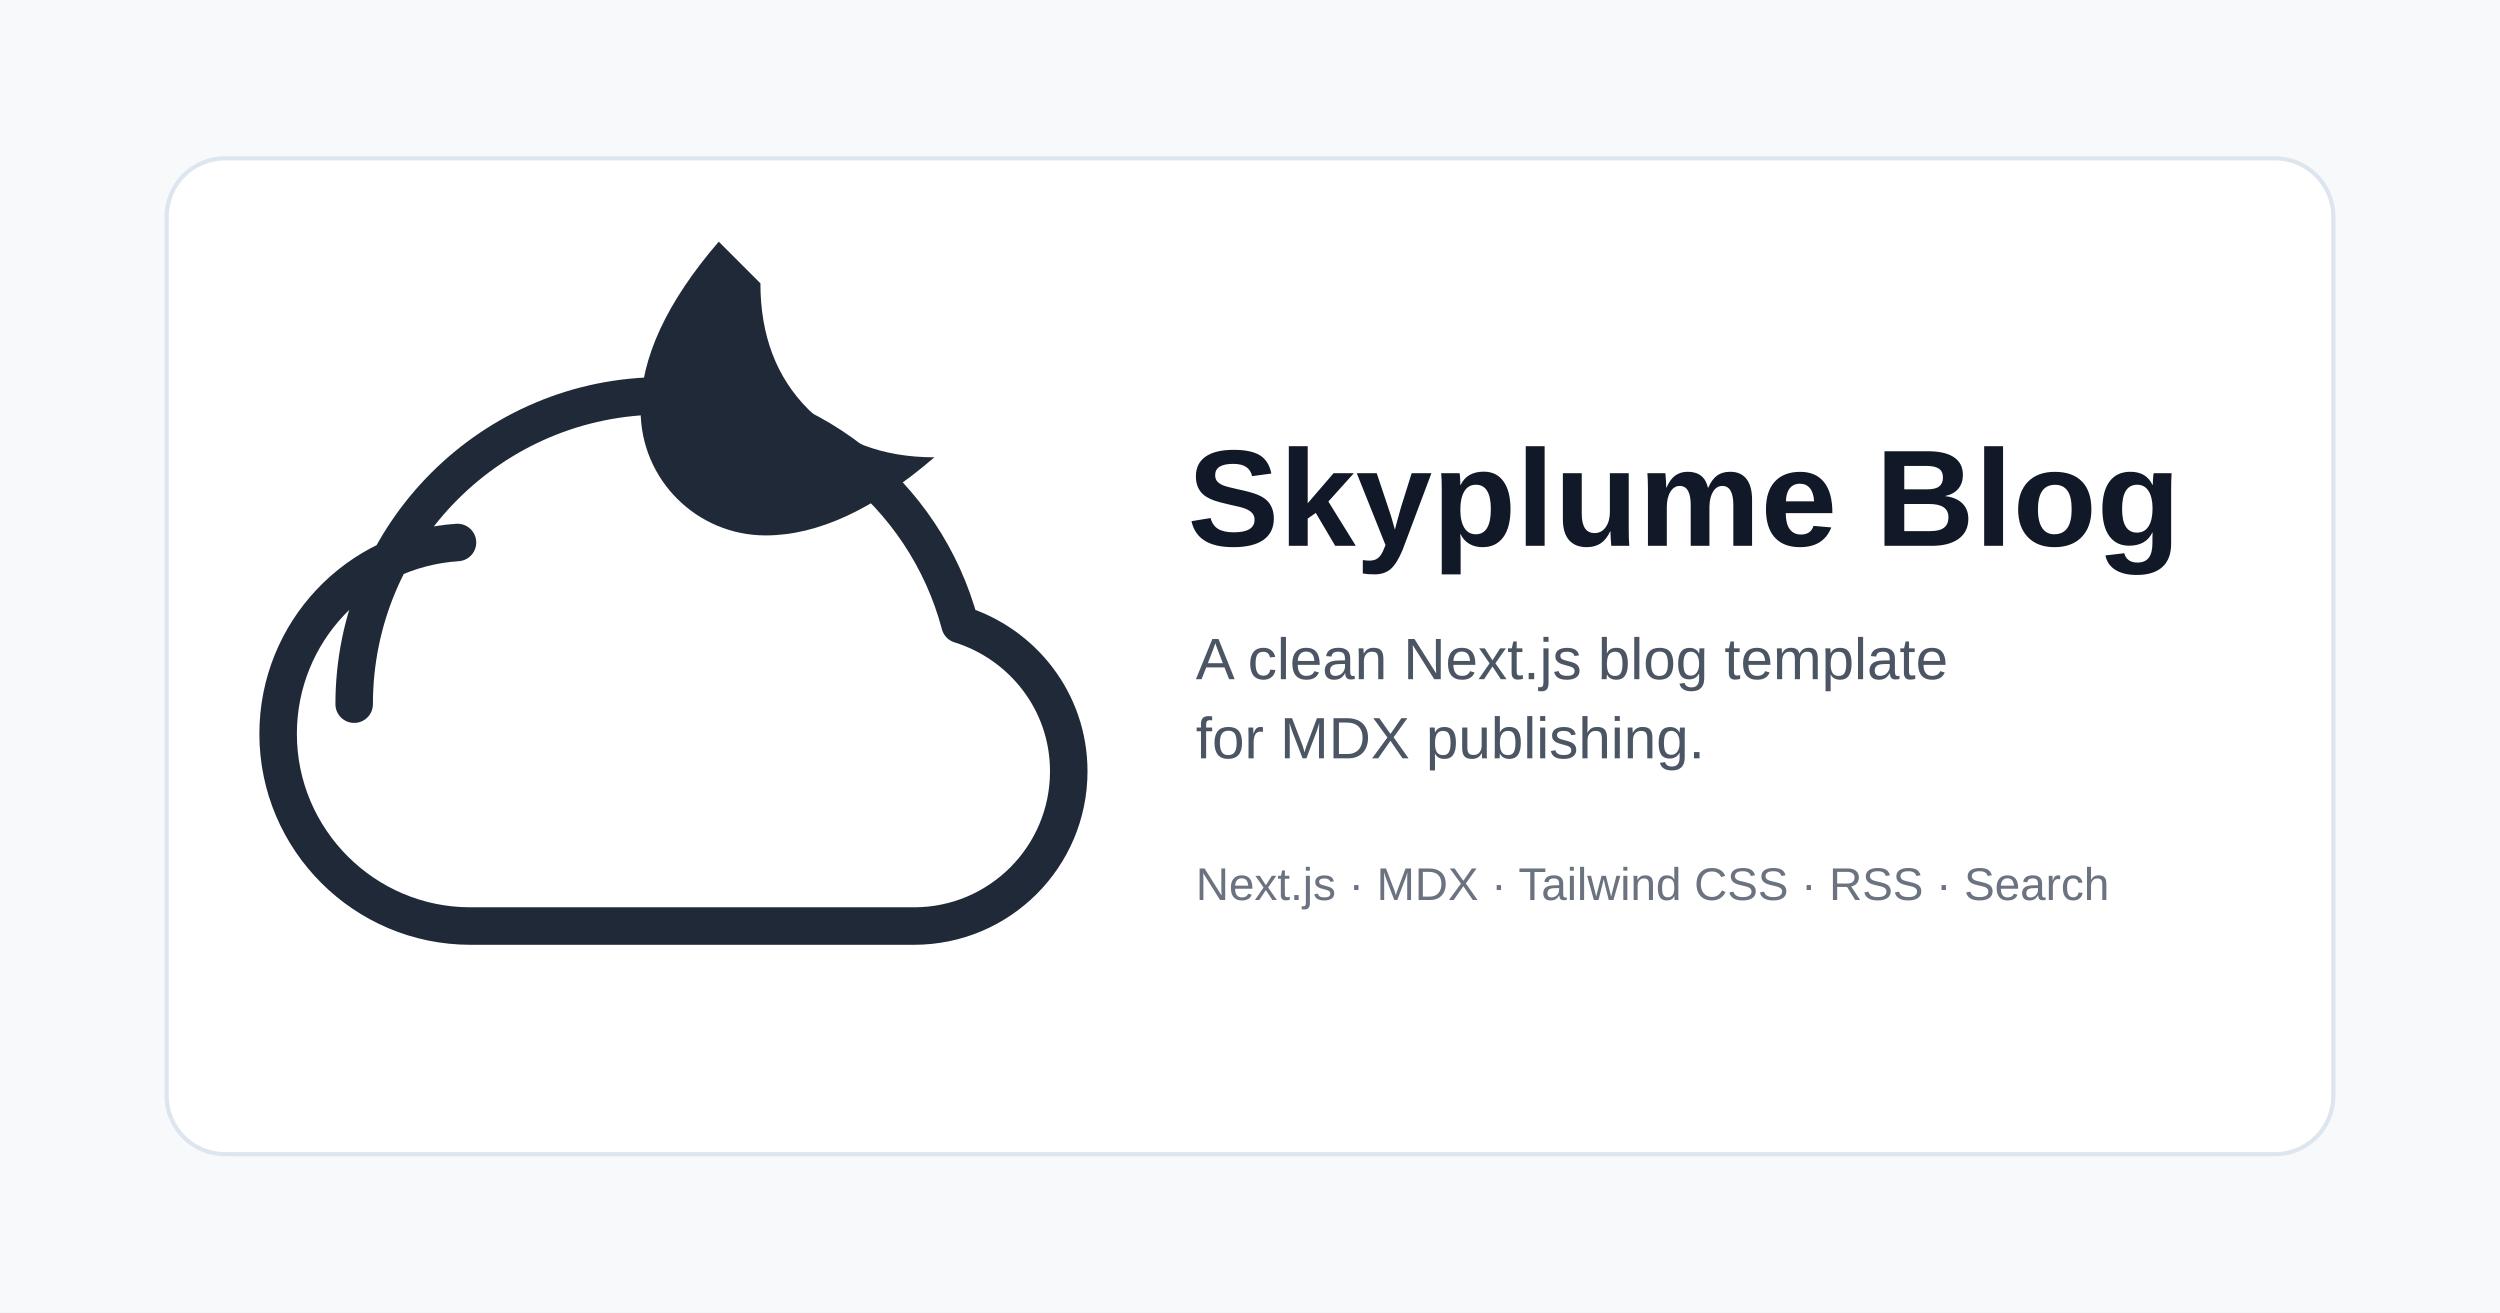
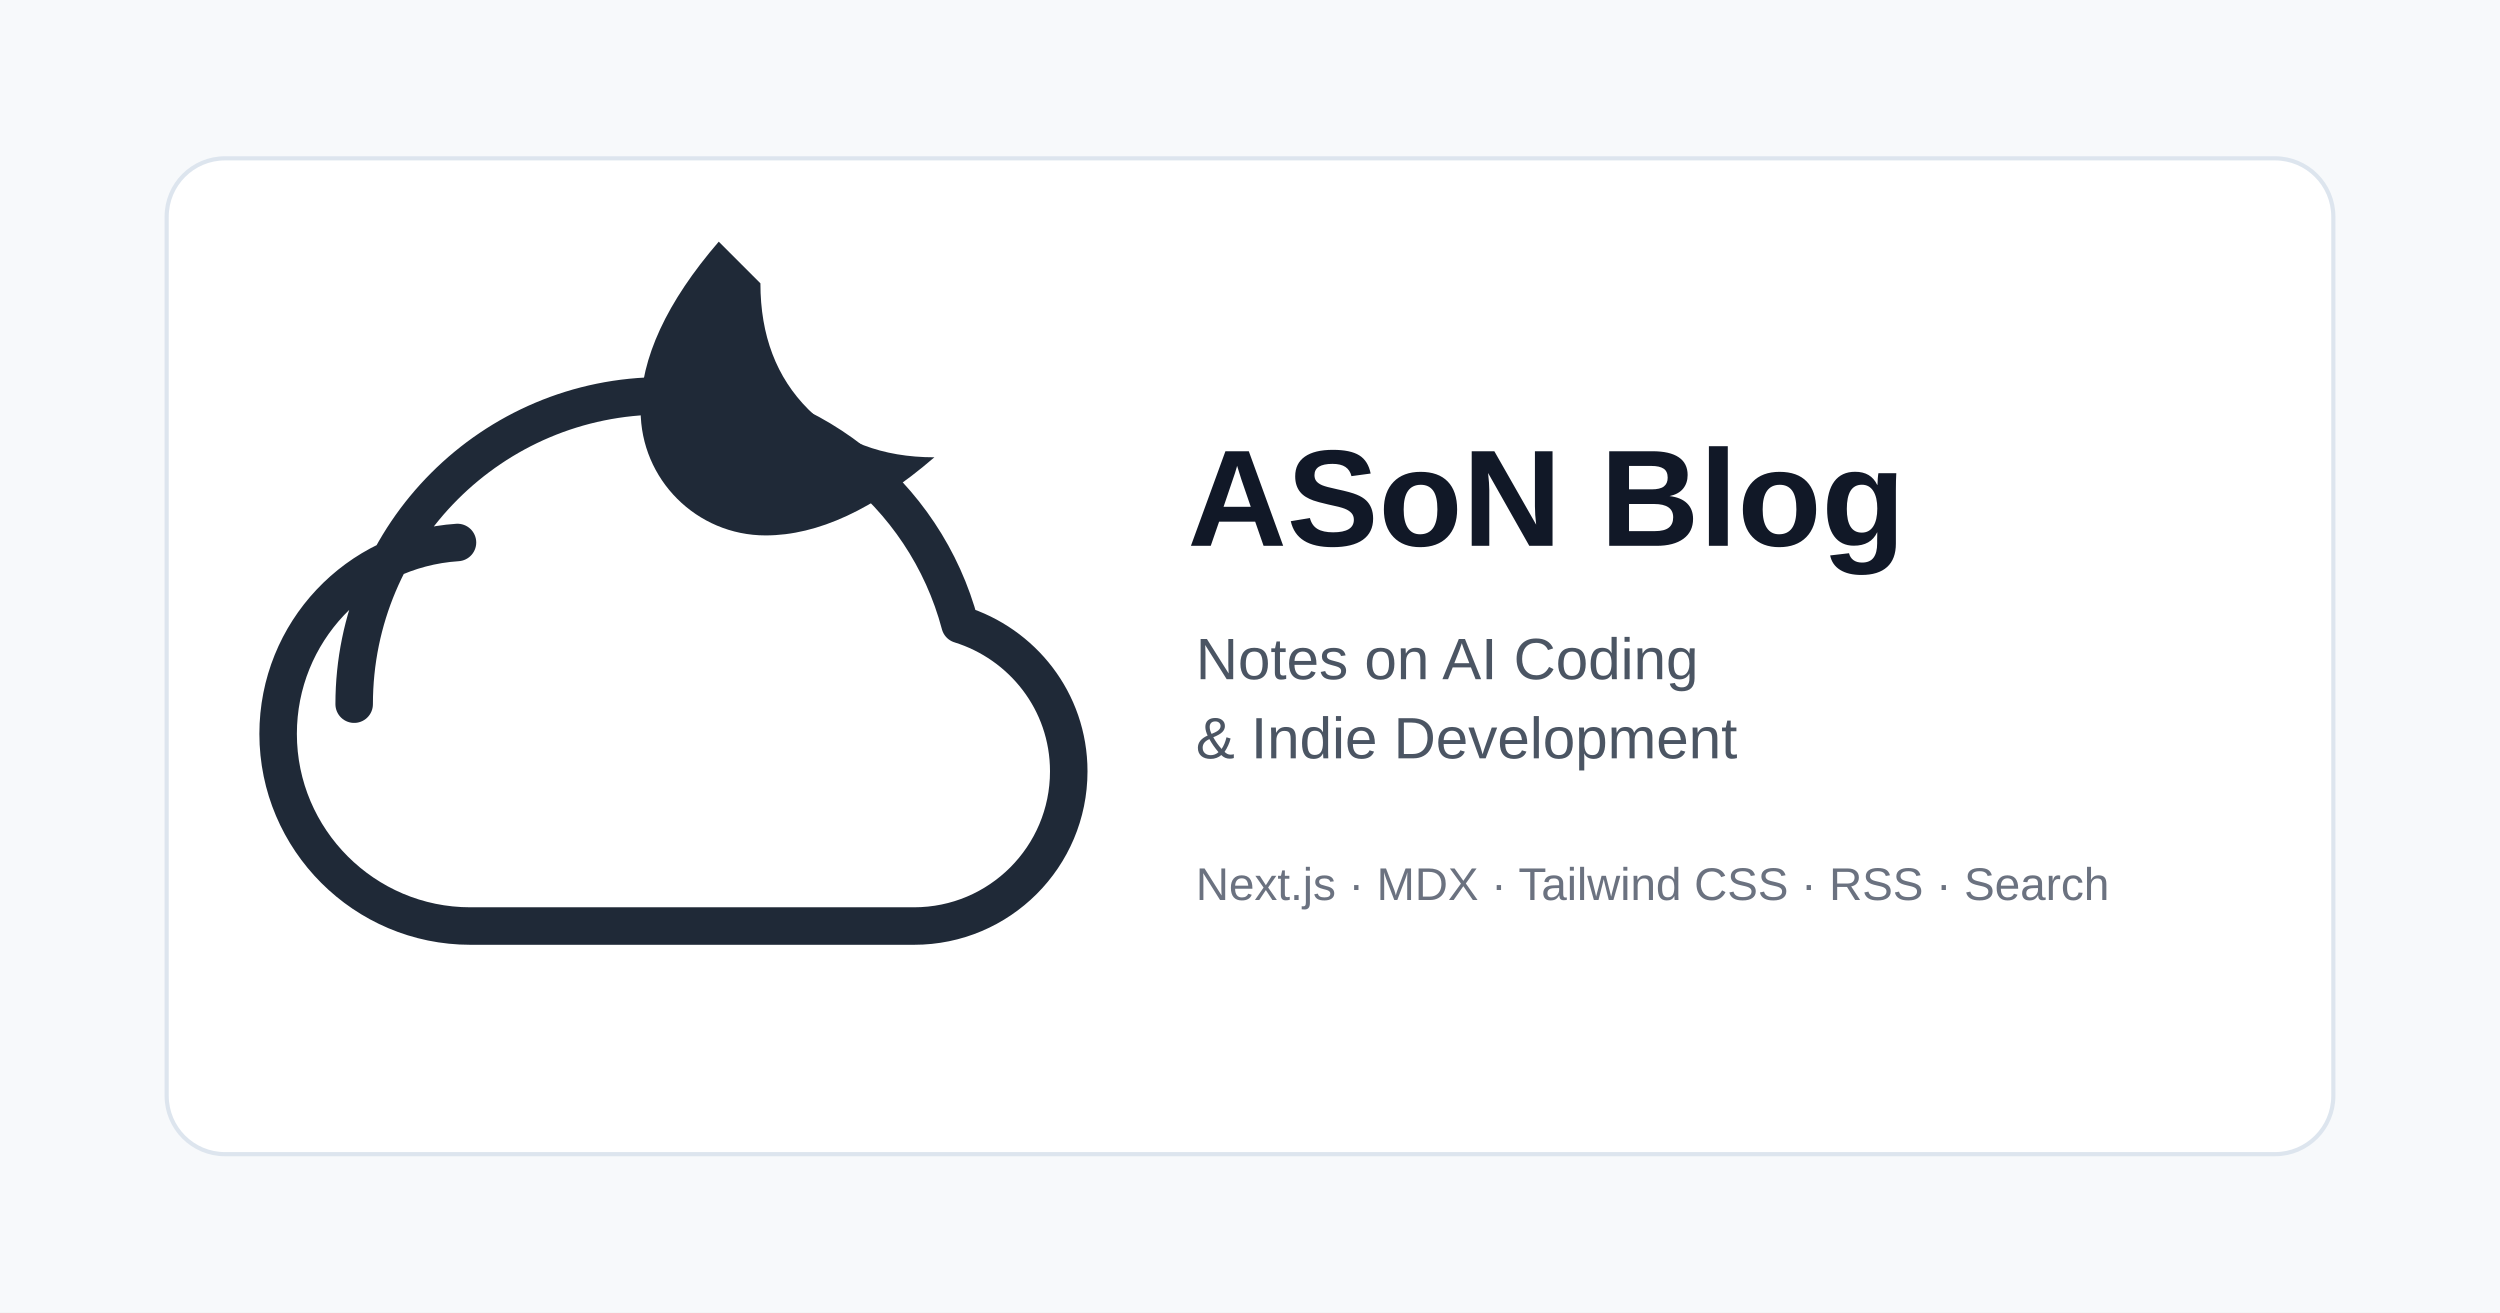
<svg xmlns="http://www.w3.org/2000/svg" width="1200" height="630" viewBox="0 0 1200 630" fill="none">
  <rect width="1200" height="630" fill="#F7F9FB" />
  <rect x="80" y="76" width="1040" height="478" rx="28" fill="white" stroke="#DDE5EE" stroke-width="2" />
  <path d="M170 338C170 256.262 236.262 190 318 190C386.448 190 444.063 236.479 460.82 299.737C490.483 308.942 513 336.46 513 370.25C513 411.257 479.757 444.5 438.75 444.5H225.75C174.929 444.5 133.5 403.071 133.5 352.25C133.5 303.445 171.494 263.519 219.592 260.394" stroke="#1F2937" stroke-width="18" stroke-linecap="round" stroke-linejoin="round" />
  <path d="M345 116C320 145 307.5 172 307.5 197C307.5 230.137 334.363 257 367.5 257C392.5 257 419.5 244.5 448.5 219.5C423.5 219.5 403.333 211.833 388 196.5C372.667 181.167 365 161 365 136C358.667 129.667 352 123 345 116Z" fill="#1F2937" />
-   <text x="570" y="262" fill="#111827" font-family="Arial, Helvetica, sans-serif" font-size="66" font-weight="700">Skyplume Blog</text>
+   <text x="570" y="262" fill="#111827" font-family="Arial, Helvetica, sans-serif" font-size="66" font-weight="700">ASoN Blog</text>
  <text x="574" y="326" fill="#4B5563" font-family="Arial, Helvetica, sans-serif" font-size="28">
-     <tspan x="574" dy="0">A clean Next.js blog template</tspan>
-     <tspan x="574" dy="38">for MDX publishing.</tspan>
+     <tspan x="574" dy="0">Notes on AI Coding</tspan>
+     <tspan x="574" dy="38">&amp; Indie Development</tspan>
  </text>
  <text x="574" y="432" fill="#6B7280" font-family="Arial, Helvetica, sans-serif" font-size="22">Next.js · MDX · Tailwind CSS · RSS · Search</text>
</svg>
